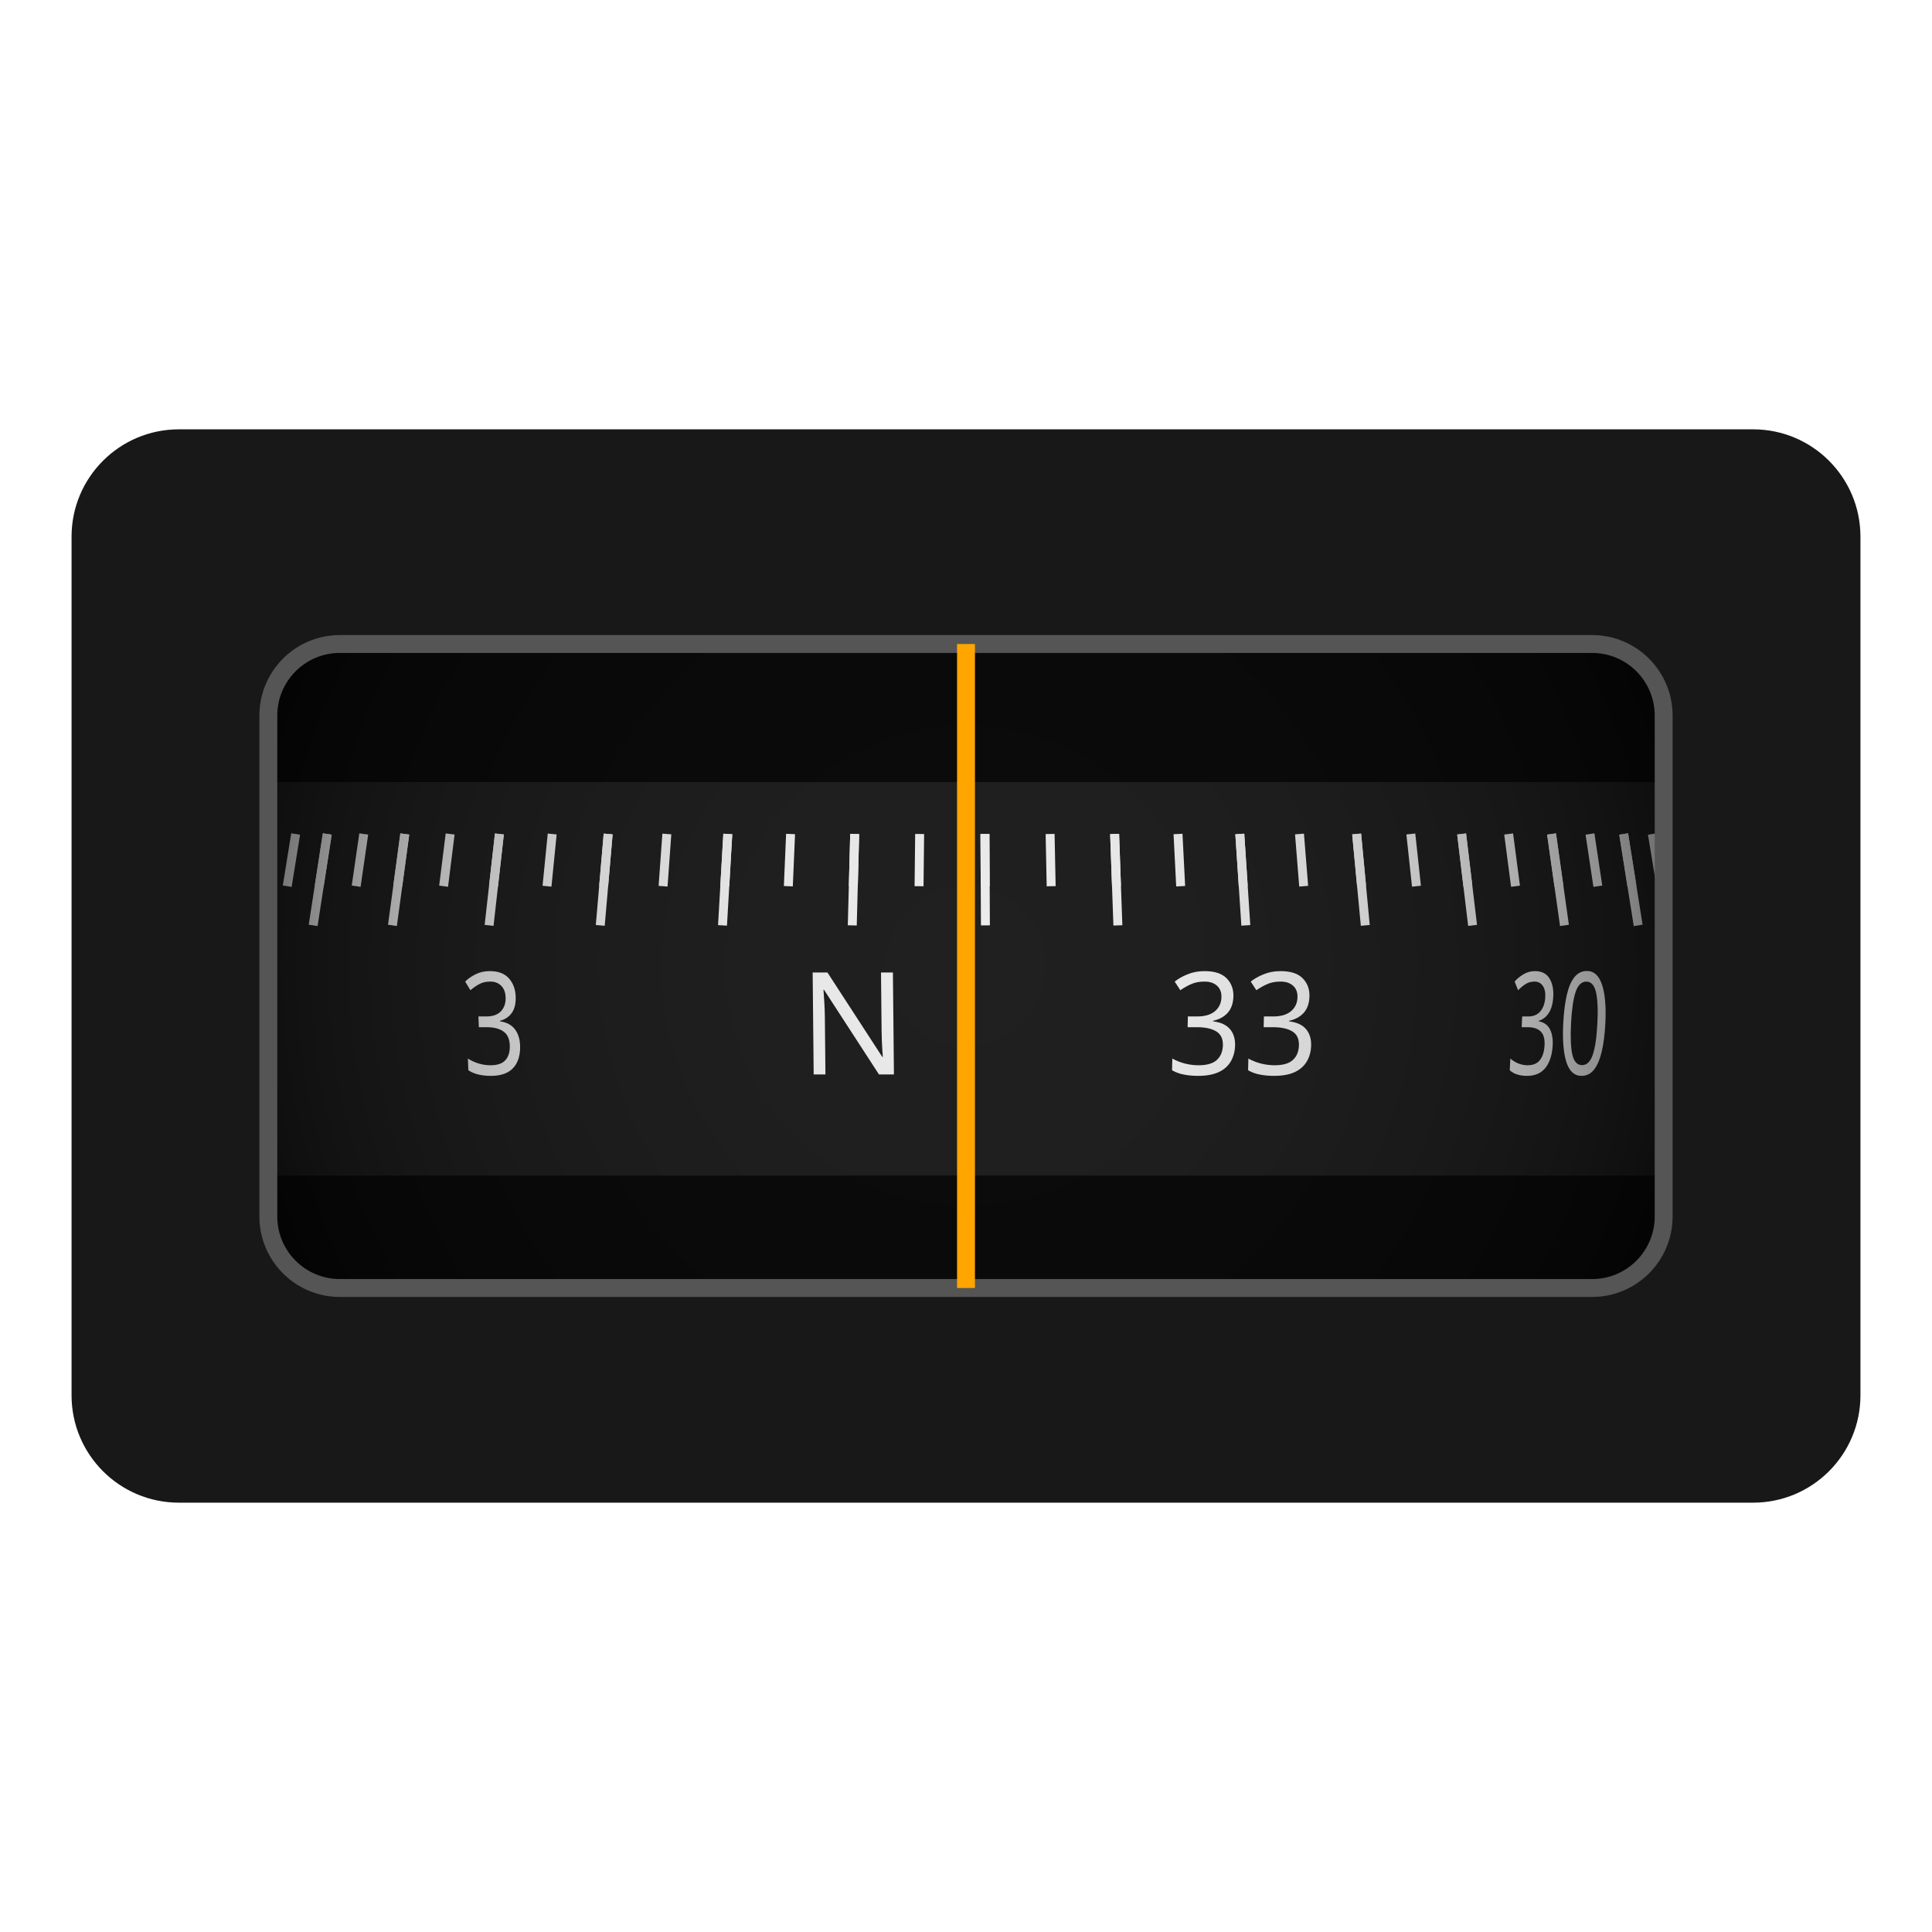
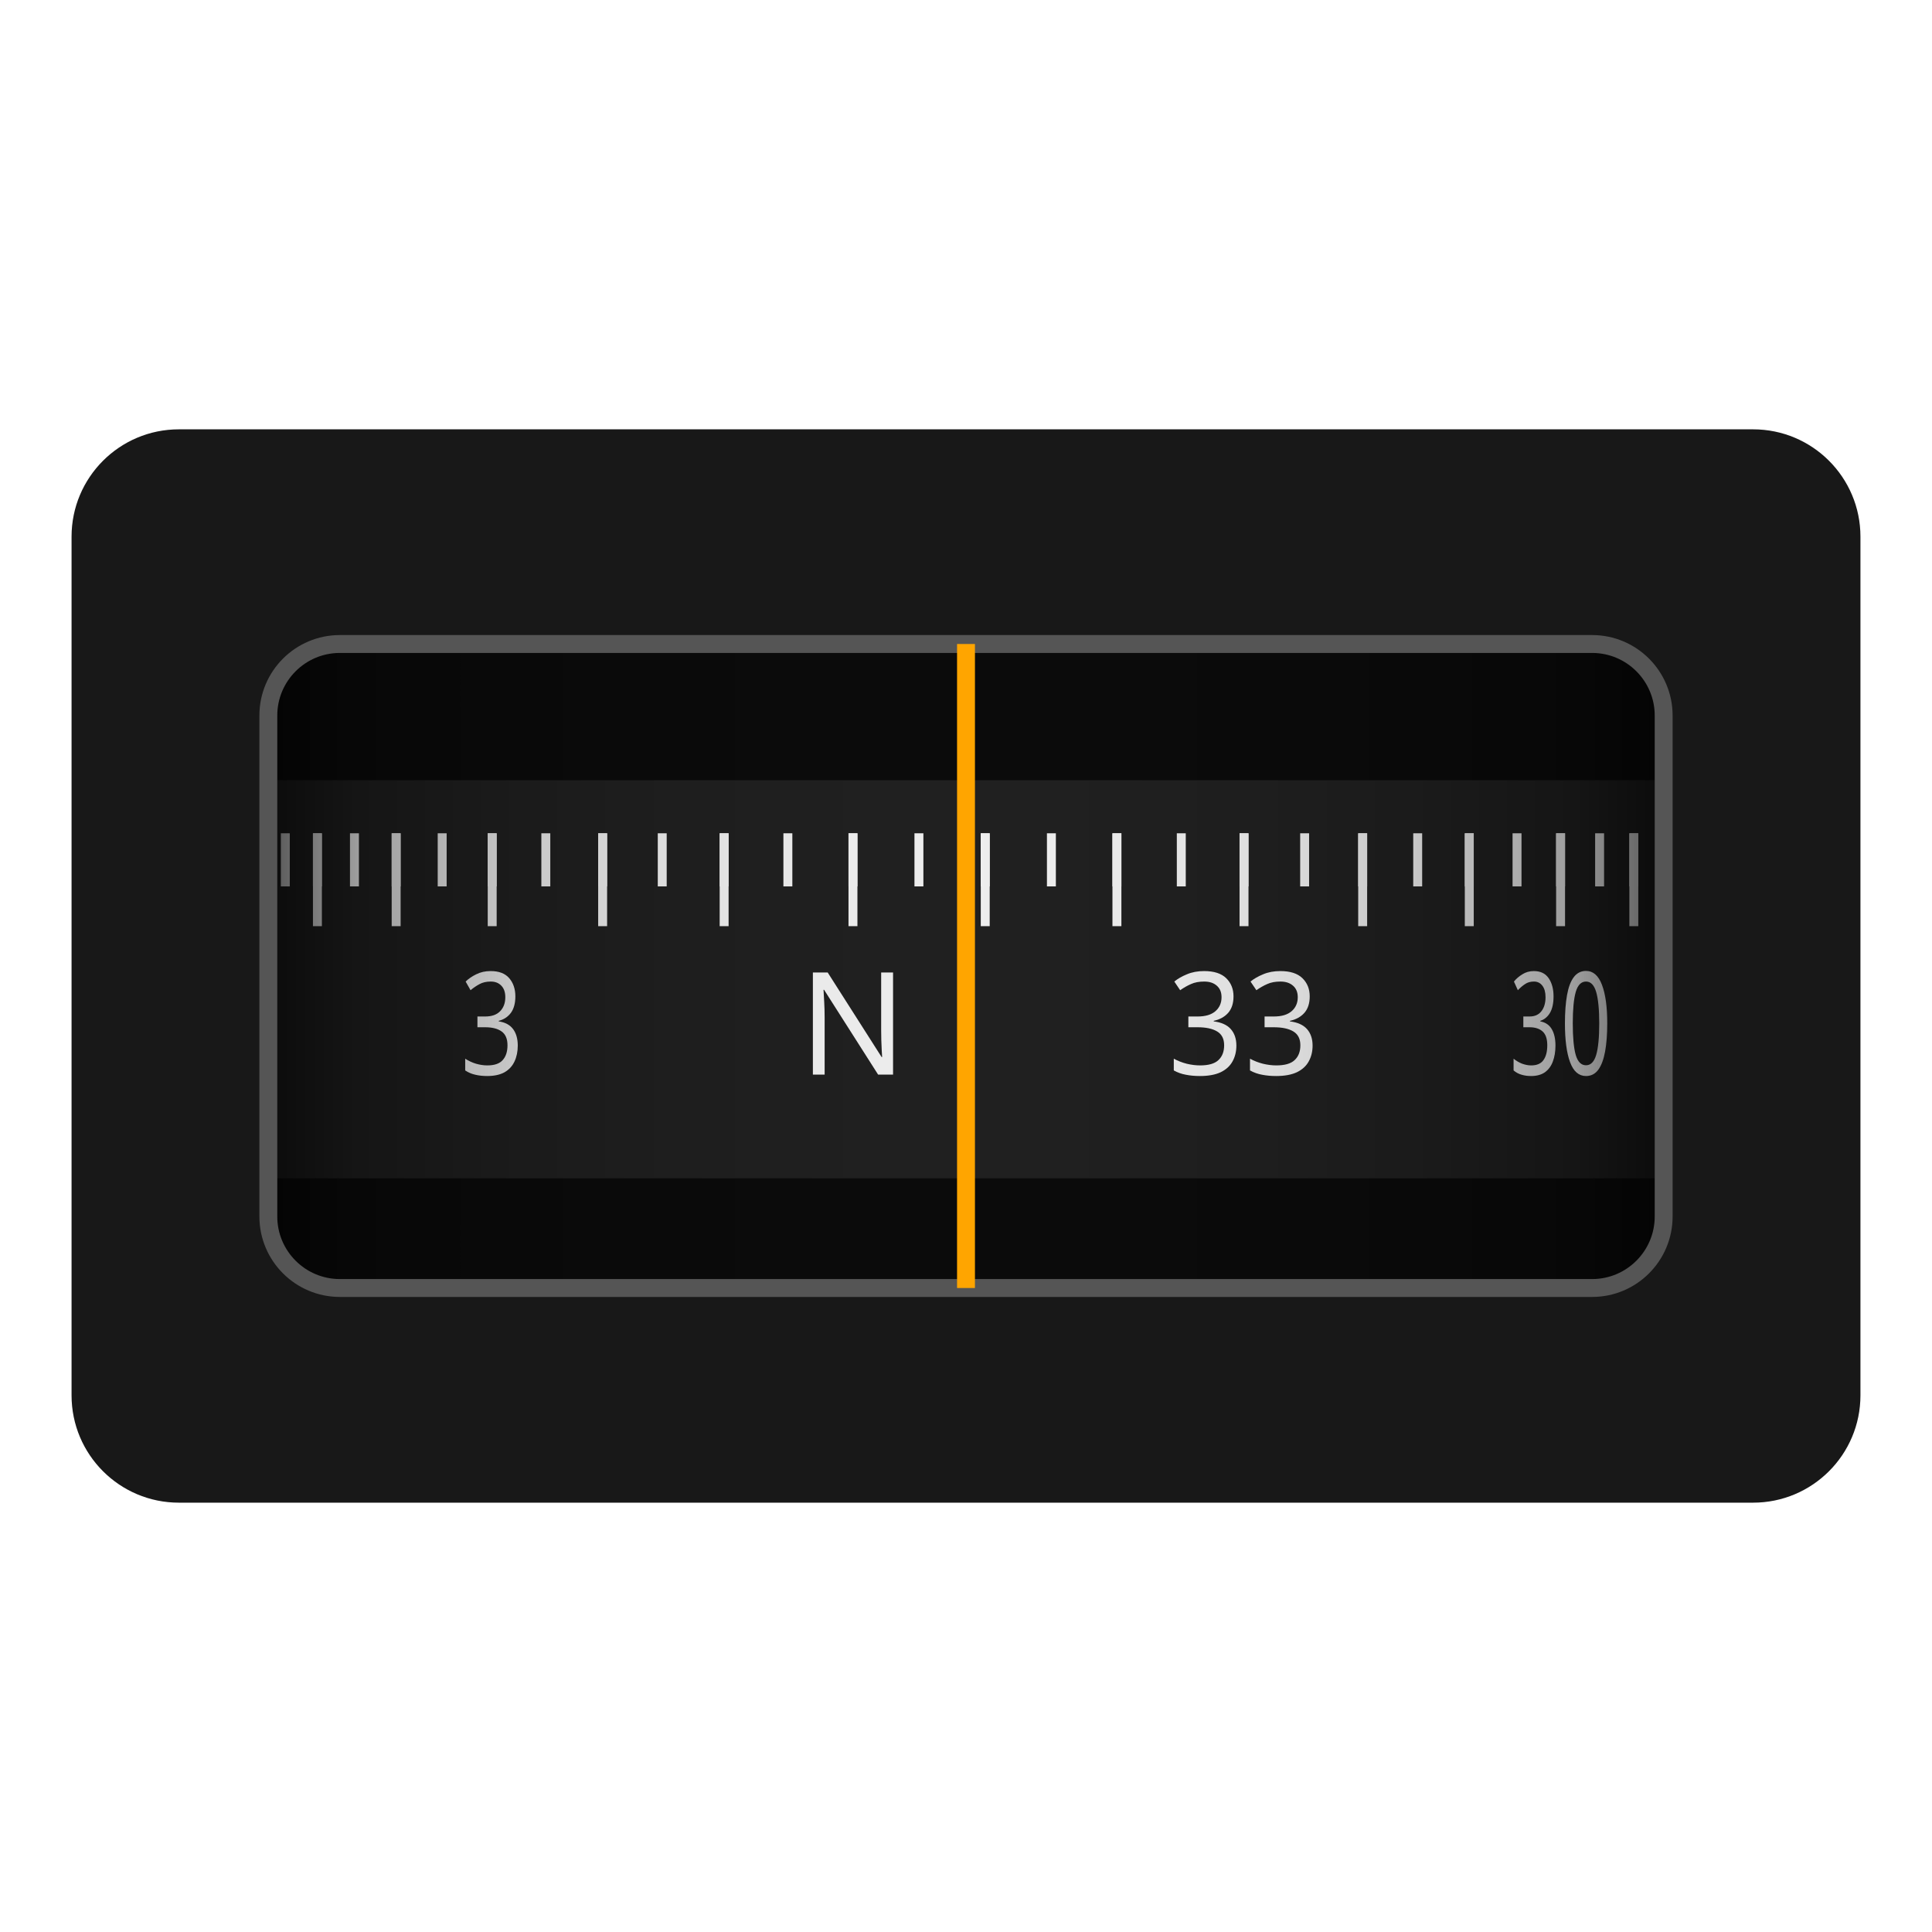
<svg xmlns="http://www.w3.org/2000/svg" width="216" height="216" viewBox="0 0 216 216">
  <defs>
    <style>.will-change-transform { will-change: transform; }
.g3-panel { background-color: black; display: block; margin: 0px auto; stroke: none; fill: none; }
.g3-panel * { vector-effect: non-scaling-stroke; }
.g3-panel text { text-anchor: middle; dominant-baseline: central; font-stretch: condensed; fill: rgb(170, 170, 170); }
.g3-axis-ticks-dot,.g3-axis-ticks-wedge,.g3-axis-sector,.g3-fg-fill { fill: rgb(221, 221, 221); }
.g3-axis-line,.g3-axis-ticks,.g3-fg-stroke { stroke: rgb(221, 221, 221); }
.g3-axis-ticks .g3-axis-ticks-dot,.g3-axis-ticks .g3-axis-ticks-wedge { stroke: none; }
.g3-grid-line line { stroke: rgb(102, 102, 102); }
.g3-grid-hairline { stroke: rgb(51, 51, 51); }
.g3-grid-label text { font-size: 8px; text-anchor: middle; dominant-baseline: central; fill: rgb(153, 153, 153); }
.g3-grid-label rect { stroke: none; fill: black; opacity: 0.5; }
.g3-gauge-face,.g3-bg-fill { fill: rgb(24, 24, 24); }
.g3-bg-stroke { stroke: rgb(24, 24, 24); }
.g3-no-fill { fill: none; }
.g3-no-stroke { stroke: none; }
.g3-highlight-fill { fill: orange; }
.g3-highlight-stroke { stroke: orange; stroke-width: 2; }
.g3-danger-stroke { stroke: red; stroke-width: 2; }
.g3-danger-fill { fill: red; }
.g3-warning-fill { fill: rgb(152, 120, 8); }
.g3-normal-fill { fill: green; }
.g3-cold-fill,.g3-sky-fill { fill: rgb(5, 128, 186); }
.g3-ground-fill { fill: rgb(107, 86, 52); }
.g3-indicate-pointer { fill: rgb(34, 34, 34); -webkit-filter: url("#dropShadow2"); filter: url("#dropShadow2"); }
.g3-pointer-needle { fill: red; }
.g3-pointer-blade { fill: rgb(232, 232, 232); stroke: rgb(232, 232, 232); }
.g3-pointer-luminous { fill: rgb(224, 232, 208); stroke: rgb(208, 216, 192); }
.g3-indicate-sector { fill: green; stroke: none; }
.g3-indicate-sector.g3-indicate-sector-negative { fill: red; }
.g3-gauge-screw { fill: rgb(51, 51, 51); -webkit-filter: url("#dropShadow2"); filter: url("#dropShadow2"); }
.g3-gauge-screw rect { fill: rgb(34, 34, 34); }
.g3-highlight { fill: url("#highlightGradient"); fill-opacity: 0.25; }
.g3-switch-control { cursor: pointer; }
.g3-switch-bezel { fill: rgb(85, 85, 85); }
.g3-switch-recess { fill: rgb(20, 20, 20); }
.g3-switch-cap { fill: rgb(40, 40, 40); }
.g3-switch-cap-shine { fill: rgb(58, 58, 58); }
.g3-switch-cap-down { fill: rgb(24, 24, 24); }
.g3-switch-cap-down-face { fill: rgb(34, 34, 34); }
.g3-switch-button text { fill: rgb(224, 224, 224); font-weight: bold; }
.g3-switch-button .g3-switch-pressed text { fill: rgb(170, 170, 170); }
.g3-switch-collar { fill: rgb(153, 153, 153); }
.g3-switch-collar-recess { fill: rgb(51, 51, 51); }
.g3-switch-knurl { fill: rgb(74, 74, 74); }
.g3-switch-knob { fill: rgb(27, 27, 27); }
.g3-switch-knob-ridge { fill: rgb(44, 44, 44); }
.kt76c-bezel { fill: rgb(28, 28, 28); stroke: rgb(68, 68, 68); stroke-width: 1.5; }
.kt76c-face { fill: rgb(19, 19, 19); stroke: rgb(42, 42, 42); stroke-width: 1; }
.kt76c-silkscreen { fill: rgb(204, 204, 204); font-weight: bold; }
.kt76c-window { fill: rgb(34, 9, 12); stroke: rgb(51, 51, 51); stroke-width: 1.5; }
.kt76c-window-inner { fill: rgb(45, 11, 15); stroke: rgb(22, 4, 6); stroke-width: 1; }
.kt76c-photocell { fill: rgb(17, 17, 17); stroke: rgb(68, 68, 68); stroke-width: 0.8; }
.g3-panel text.kt76c-segment { fill: rgb(255, 46, 31); font-weight: bold; }
.g3-panel text.kt76c-digits { fill: rgb(255, 46, 31); font-family: DSEG7-Classic, monospace; }
.css-giyvnh { }
.css-giyvnh text { fill: rgb(238, 238, 238); }
svg { font-family: "Gill Sans", "Gill Sans MT", Calibri, sans-serif; background: none; }
.g3-panel { background-color: transparent; fill: none; }</style>
    <radialGradient id="highlightGradient" cx="50%" cy="50%" fx="25%" fy="40%" r="50%">
      <stop stop-color="white" offset="0%">
</stop>
      <stop stop-color="black" offset="100%">
</stop>
    </radialGradient>
    <filter id="dropShadow1" filterUnits="userSpaceOnUse" x="-216" width="432" y="-216" height="432">
      <feDropShadow stdDeviation="1" dx="0" dy="0">
</feDropShadow>
    </filter>
    <filter id="dropShadow2" filterUnits="userSpaceOnUse" x="-216" width="432" y="-216" height="432">
      <feDropShadow stdDeviation="2" dx="0" dy="0">
</feDropShadow>
    </filter>
    <filter id="dropShadow3" filterUnits="userSpaceOnUse" x="-216" width="432" y="-216" height="432">
      <feDropShadow stdDeviation="3" dx="0" dy="0">
</feDropShadow>
    </filter>
    <filter id="gaussianBlur1">
      <feGaussianBlur in="SourceGraphic" stdDeviation="1">
</feGaussianBlur>
    </filter>
    <filter id="gaussianBlur2">
      <feGaussianBlur in="SourceGraphic" stdDeviation="2">
</feGaussianBlur>
    </filter>
    <filter id="gaussianBlur3">
      <feGaussianBlur in="SourceGraphic" stdDeviation="3">
</feGaussianBlur>
    </filter>
-     <radialGradient id="g3-wet-compass-shade" gradientUnits="userSpaceOnUse" cx="0" cy="0" r="85">
-       <stop offset="0" stop-color="#000" stop-opacity="0">
- </stop>
-       <stop offset="0.3" stop-color="#000" stop-opacity="0.039">
- </stop>
-       <stop offset="0.5" stop-color="#000" stop-opacity="0.114">
- </stop>
-       <stop offset="0.65" stop-color="#000" stop-opacity="0.204">
- </stop>
-       <stop offset="0.75" stop-color="#000" stop-opacity="0.288">
- </stop>
-       <stop offset="0.85" stop-color="#000" stop-opacity="0.402">
- </stop>
-       <stop offset="0.92" stop-color="#000" stop-opacity="0.517">
- </stop>
-       <stop offset="0.97" stop-color="#000" stop-opacity="0.643">
+     <linearGradient id="g3-wet-compass-shade" gradientUnits="userSpaceOnUse" x1="-85" y1="0" x2="85" y2="0">
+       <stop offset="0" stop-color="#000" stop-opacity="0.85">
+ </stop>
+       <stop offset="0.1" stop-color="#000" stop-opacity="0.34">
+ </stop>
+       <stop offset="0.2" stop-color="#000" stop-opacity="0.17">
+ </stop>
+       <stop offset="0.3" stop-color="#000" stop-opacity="0.071">
+ </stop>
+       <stop offset="0.4" stop-color="#000" stop-opacity="0.017">
+ </stop>
+       <stop offset="0.5" stop-color="#000" stop-opacity="0">
+ </stop>
+       <stop offset="0.6" stop-color="#000" stop-opacity="0.017">
+ </stop>
+       <stop offset="0.7" stop-color="#000" stop-opacity="0.071">
+ </stop>
+       <stop offset="0.8" stop-color="#000" stop-opacity="0.17">
+ </stop>
+       <stop offset="0.9" stop-color="#000" stop-opacity="0.34">
</stop>
      <stop offset="1" stop-color="#000" stop-opacity="0.85">
</stop>
-     </radialGradient>
+     </linearGradient>
  </defs>
  <g class="g3-panel" transform="translate(108, 108) rotate(0) scale(1, 1)">
    <g class="g3-gauge css-giyvnh">
      <g>
        <rect x="-100" y="-60" width="200" height="120" rx="12" class="g3-gauge-face">
</rect>
        <g class="g3-gauge">
          <g clip-path="url(#gauge-clip1)">
            <clipPath id="gauge-clip1">
              <rect x="-78" y="-36" width="156" height="72" rx="8">
</rect>
            </clipPath>
            <rect x="-78" y="-36" width="156" height="72" rx="8" style="fill: #0b0b0b">
</rect>
            <g class="g3-gauge">
              <g>
-                 <path d="M-82.475,-20.566L-82.449,-20.563L-82.326,-20.563L-82.102,-20.563L-81.779,-20.563L-81.356,-20.563L-80.834,-20.563L-80.213,-20.563L-79.495,-20.563L-78.68,-20.563L-77.769,-20.563L-76.763,-20.563L-75.663,-20.563L-74.472,-20.563L-73.19,-20.563L-71.818,-20.563L-70.359,-20.563L-68.815,-20.563L-67.186,-20.563L-65.476,-20.563L-63.686,-20.563L-61.818,-20.563L-59.875,-20.563L-57.859,-20.563L-55.773,-20.563L-53.618,-20.563L-51.398,-20.563L-49.116,-20.563L-46.774,-20.563L-44.375,-20.563L-41.921,-20.563L-39.417,-20.563L-36.865,-20.563L-34.267,-20.563L-31.628,-20.563L-28.951,-20.563L-26.238,-20.563L-23.493,-20.563L-20.72,-20.563L-17.921,-20.563L-15.101,-20.563L-12.262,-20.563L-12.262,-20.563L-9.408,-20.563L-6.543,-20.563L-3.67,-20.563L-0.792,-20.563L2.087,-20.563L4.963,-20.563L7.833,-20.563L10.694,-20.563L13.541,-20.563L16.372,-20.563L19.183,-20.563L21.971,-20.563L24.732,-20.563L27.463,-20.563L30.16,-20.563L32.821,-20.563L35.441,-20.563L38.019,-20.563L40.55,-20.563L43.032,-20.563L45.461,-20.563L47.835,-20.563L50.15,-20.563L52.405,-20.563L54.596,-20.563L56.72,-20.563L58.775,-20.563L60.758,-20.563L62.668,-20.563L64.501,-20.563L66.255,-20.563L67.929,-20.563L69.52,-20.563L71.026,-20.563L72.446,-20.563L73.778,-20.563L75.019,-20.563L76.169,-20.563L77.227,-20.563L78.19,-20.563L79.058,-20.563L79.83,-20.563L80.505,-20.563L81.081,-20.563L81.559,-20.563L81.937,-20.563L82.215,-20.563L82.393,-20.563L82.471,-20.563L82.475,-20.566L82.475,-20.566L83.142,-17.675L83.708,-14.762L84.172,-11.832L84.534,-8.887L84.793,-5.932L84.948,-2.969L85,-0.002L84.948,2.964L84.793,5.927L84.535,8.883L84.173,11.827L83.709,14.758L83.143,17.67L82.476,20.561L81.708,23.427L81.706,23.432L81.703,23.429L81.626,23.429L81.45,23.429L81.174,23.429L80.799,23.429L80.326,23.429L79.755,23.429L79.087,23.429L78.322,23.429L77.462,23.429L76.508,23.429L75.46,23.429L74.321,23.429L73.091,23.429L71.772,23.429L70.365,23.429L68.873,23.429L67.297,23.429L65.638,23.429L63.9,23.429L62.084,23.429L60.193,23.429L58.228,23.429L56.192,23.429L54.087,23.429L51.917,23.429L49.684,23.429L47.389,23.429L45.038,23.429L42.631,23.429L40.172,23.429L37.665,23.429L35.111,23.429L32.515,23.429L29.879,23.429L27.207,23.429L24.502,23.429L21.766,23.429L19.005,23.429L16.22,23.429L13.415,23.429L10.594,23.429L7.76,23.429L4.917,23.429L2.067,23.429L-0.784,23.429L-3.635,23.429L-6.482,23.429L-9.32,23.429L-12.148,23.429L-12.148,23.429L-14.96,23.429L-17.754,23.429L-20.527,23.429L-23.275,23.429L-25.994,23.429L-28.681,23.429L-31.334,23.429L-33.948,23.429L-36.521,23.429L-39.05,23.429L-41.531,23.429L-43.961,23.429L-46.338,23.429L-48.659,23.429L-50.92,23.429L-53.119,23.429L-55.253,23.429L-57.32,23.429L-59.317,23.429L-61.242,23.429L-63.093,23.429L-64.866,23.429L-66.561,23.429L-68.174,23.429L-69.704,23.429L-71.149,23.429L-72.508,23.429L-73.778,23.429L-74.959,23.429L-76.048,23.429L-77.044,23.429L-77.947,23.429L-78.755,23.429L-79.466,23.429L-80.081,23.429L-80.598,23.429L-81.018,23.429L-81.338,23.429L-81.559,23.429L-81.681,23.429L-81.706,23.432L-81.707,23.432L-82.474,20.566L-83.142,17.675L-83.708,14.763L-84.172,11.832L-84.534,8.888L-84.793,5.932L-84.948,2.969L-85,0.003L-84.948,-2.964L-84.793,-5.927L-84.535,-8.882L-84.173,-11.827L-83.709,-14.757L-83.143,-17.67L-82.476,-20.561Z" class="g3-axis-sector" style="fill: #202020">
+                 <path d="M -85,-20.769 L 85,-20.769 L 85,23.736 L -85,23.736 Z" class="g3-axis-sector" style="fill: #202020">
</path>
                <g class="g3-axis-ticks g3-axis-ticks-tick" style="stroke: #eee">
-                   <g transform="matrix(0.99,0,-0.026,0.984,-12.445,-14.76)">
-                     <path d="M0,0L0,5.934">
- </path>
-                   </g>
-                   <g transform="matrix(0.973,0,-0.042,0.984,-19.613,-14.76)">
-                     <path d="M0,0L0,5.934">
- </path>
-                   </g>
-                   <g transform="matrix(0.949,0,-0.057,0.984,-26.631,-14.76)">
-                     <path d="M0,0L0,5.934">
- </path>
-                   </g>
-                   <g transform="matrix(0.918,0,-0.071,0.984,-33.446,-14.76)">
-                     <path d="M0,0L0,5.934">
- </path>
-                   </g>
-                   <g transform="matrix(0.88,0,-0.085,0.984,-40.007,-14.76)">
-                     <path d="M0,0L0,5.934">
- </path>
-                   </g>
-                   <g transform="matrix(0.836,0,-0.098,0.984,-46.263,-14.76)">
-                     <path d="M0,0L0,5.934">
- </path>
-                   </g>
-                   <g transform="matrix(0.785,0,-0.111,0.984,-52.167,-14.76)">
-                     <path d="M0,0L0,5.934">
- </path>
-                   </g>
-                   <g transform="matrix(0.728,0,-0.123,0.984,-57.674,-14.76)">
-                     <path d="M0,0L0,5.934">
- </path>
-                   </g>
-                   <g transform="matrix(0.665,0,-0.133,0.984,-62.743,-14.76)">
-                     <path d="M0,0L0,5.934">
- </path>
-                   </g>
-                   <g transform="matrix(0.598,0,-0.143,0.984,-67.333,-14.76)">
-                     <path d="M0,0L0,5.934">
- </path>
-                   </g>
-                   <g transform="matrix(0.525,0,-0.152,0.984,-71.412,-14.76)">
-                     <path d="M0,0L0,5.934">
- </path>
-                   </g>
-                   <g transform="matrix(0.449,0,-0.159,0.984,-74.946,-14.76)">
-                     <path d="M0,0L0,5.934">
- </path>
-                   </g>
-                   <g transform="matrix(0.37,0,-0.166,0.984,-77.911,-14.76)">
-                     <path d="M0,0L0,5.934">
- </path>
-                   </g>
-                   <g transform="matrix(0.287,0,-0.171,0.984,-80.282,-14.76)">
-                     <path d="M0,0L0,5.934">
- </path>
-                   </g>
-                   <g transform="matrix(0.203,0,-0.174,0.984,-82.043,-14.76)">
-                     <path d="M0,0L0,5.934">
- </path>
-                   </g>
-                   <g transform="matrix(0.117,0,-0.177,0.984,-83.179,-14.76)">
-                     <path d="M0,0L0,5.934">
- </path>
-                   </g>
-                   <g transform="matrix(0.03,0,-0.178,0.984,-83.682,-14.76)">
-                     <path d="M0,0L0,5.934">
- </path>
-                   </g>
-                   <g transform="scale(0)">
-                     <path d="M0,0L0,5.934">
- </path>
-                   </g>
-                   <g transform="scale(0)">
-                     <path d="M0,0L0,5.934">
- </path>
-                   </g>
-                   <g transform="scale(0)">
-                     <path d="M0,0L0,5.934">
- </path>
-                   </g>
-                   <g transform="scale(0)">
-                     <path d="M0,0L0,5.934">
- </path>
-                   </g>
-                   <g transform="scale(0)">
-                     <path d="M0,0L0,5.934">
- </path>
-                   </g>
-                   <g transform="scale(0)">
-                     <path d="M0,0L0,5.934">
- </path>
-                   </g>
-                   <g transform="scale(0)">
-                     <path d="M0,0L0,5.934">
- </path>
-                   </g>
-                   <g transform="scale(0)">
-                     <path d="M0,0L0,5.934">
- </path>
-                   </g>
-                   <g transform="scale(0)">
-                     <path d="M0,0L0,5.934">
- </path>
-                   </g>
-                   <g transform="scale(0)">
-                     <path d="M0,0L0,5.934">
- </path>
-                   </g>
-                   <g transform="scale(0)">
-                     <path d="M0,0L0,5.934">
- </path>
-                   </g>
-                   <g transform="scale(0)">
-                     <path d="M0,0L0,5.934">
- </path>
-                   </g>
-                   <g transform="scale(0)">
-                     <path d="M0,0L0,5.934">
- </path>
-                   </g>
-                   <g transform="scale(0)">
-                     <path d="M0,0L0,5.934">
- </path>
-                   </g>
-                   <g transform="scale(0)">
-                     <path d="M0,0L0,5.934">
- </path>
-                   </g>
-                   <g transform="scale(0)">
-                     <path d="M0,0L0,5.934">
- </path>
-                   </g>
-                   <g transform="scale(0)">
-                     <path d="M0,0L0,5.934">
- </path>
-                   </g>
-                   <g transform="scale(0)">
-                     <path d="M0,0L0,5.934">
- </path>
-                   </g>
-                   <g transform="scale(0)">
-                     <path d="M0,0L0,5.934">
- </path>
-                   </g>
-                   <g transform="scale(0)">
-                     <path d="M0,0L0,5.934">
- </path>
-                   </g>
-                   <g transform="scale(0)">
-                     <path d="M0,0L0,5.934">
- </path>
-                   </g>
-                   <g transform="scale(0)">
-                     <path d="M0,0L0,5.934">
- </path>
-                   </g>
-                   <g transform="scale(0)">
-                     <path d="M0,0L0,5.934">
- </path>
-                   </g>
-                   <g transform="scale(0)">
-                     <path d="M0,0L0,5.934">
- </path>
-                   </g>
-                   <g transform="scale(0)">
-                     <path d="M0,0L0,5.934">
- </path>
-                   </g>
-                   <g transform="scale(0)">
-                     <path d="M0,0L0,5.934">
- </path>
-                   </g>
-                   <g transform="scale(0)">
-                     <path d="M0,0L0,5.934">
- </path>
-                   </g>
-                   <g transform="scale(0)">
-                     <path d="M0,0L0,5.934">
- </path>
-                   </g>
-                   <g transform="scale(0)">
-                     <path d="M0,0L0,5.934">
- </path>
-                   </g>
-                   <g transform="scale(0)">
-                     <path d="M0,0L0,5.934">
- </path>
-                   </g>
-                   <g transform="scale(0)">
-                     <path d="M0,0L0,5.934">
- </path>
-                   </g>
-                   <g transform="scale(0)">
-                     <path d="M0,0L0,5.934">
- </path>
-                   </g>
-                   <g transform="scale(0)">
-                     <path d="M0,0L0,5.934">
- </path>
-                   </g>
-                   <g transform="scale(0)">
-                     <path d="M0,0L0,5.934">
- </path>
-                   </g>
-                   <g transform="scale(0)">
-                     <path d="M0,0L0,5.934">
- </path>
-                   </g>
-                   <g transform="scale(0)">
-                     <path d="M0,0L0,5.934">
- </path>
-                   </g>
-                   <g transform="matrix(0.058,0,0.178,0.984,83.548,-14.76)">
-                     <path d="M0,0L0,5.934">
- </path>
-                   </g>
-                   <g transform="matrix(0.144,0,0.176,0.984,82.778,-14.76)">
-                     <path d="M0,0L0,5.934">
- </path>
-                   </g>
-                   <g transform="matrix(0.23,0,0.173,0.984,81.379,-14.76)">
-                     <path d="M0,0L0,5.934">
- </path>
-                   </g>
-                   <g transform="matrix(0.314,0,0.169,0.984,79.36,-14.76)">
-                     <path d="M0,0L0,5.934">
- </path>
-                   </g>
-                   <g transform="matrix(0.396,0,0.163,0.984,76.737,-14.76)">
-                     <path d="M0,0L0,5.934">
- </path>
-                   </g>
-                   <g transform="matrix(0.474,0,0.156,0.984,73.53,-14.76)">
-                     <path d="M0,0L0,5.934">
- </path>
-                   </g>
-                   <g transform="matrix(0.549,0,0.148,0.984,69.763,-14.76)">
-                     <path d="M0,0L0,5.934">
- </path>
-                   </g>
-                   <g transform="matrix(0.62,0,0.139,0.984,65.466,-14.76)">
-                     <path d="M0,0L0,5.934">
- </path>
-                   </g>
-                   <g transform="matrix(0.686,0,0.129,0.984,60.67,-14.76)">
-                     <path d="M0,0L0,5.934">
- </path>
-                   </g>
-                   <g transform="matrix(0.747,0,0.118,0.984,55.412,-14.76)">
-                     <path d="M0,0L0,5.934">
- </path>
-                   </g>
-                   <g transform="matrix(0.802,0,0.106,0.984,49.733,-14.76)">
-                     <path d="M0,0L0,5.934">
- </path>
-                   </g>
-                   <g transform="matrix(0.851,0,0.093,0.984,43.675,-14.76)">
-                     <path d="M0,0L0,5.934">
- </path>
-                   </g>
-                   <g transform="matrix(0.893,0,0.079,0.984,37.285,-14.76)">
-                     <path d="M0,0L0,5.934">
- </path>
-                   </g>
-                   <g transform="matrix(0.929,0,0.065,0.984,30.611,-14.76)">
-                     <path d="M0,0L0,5.934">
- </path>
-                   </g>
-                   <g transform="matrix(0.958,0,0.05,0.984,23.704,-14.76)">
-                     <path d="M0,0L0,5.934">
- </path>
-                   </g>
-                   <g transform="matrix(0.979,0,0.035,0.984,16.617,-14.76)">
-                     <path d="M0,0L0,5.934">
- </path>
-                   </g>
-                   <g transform="matrix(0.993,0,0.02,0.984,9.403,-14.76)">
-                     <path d="M0,0L0,5.934">
- </path>
-                   </g>
-                   <g transform="matrix(1,0,0.005,0.984,2.118,-14.76)">
-                     <path d="M0,0L0,5.934">
- </path>
-                   </g>
-                   <g transform="matrix(0.998,0,-0.011,0.984,-5.183,-14.76)">
+                   <g transform="matrix(0.989,0,0,1,-12.637,-14.835)">
+                     <path d="M0,0L0,5.934">
+ </path>
+                   </g>
+                   <g transform="matrix(0.972,0,0,1,-19.915,-14.835)">
+                     <path d="M0,0L0,5.934">
+ </path>
+                   </g>
+                   <g transform="matrix(0.948,0,0,1,-27.041,-14.835)">
+                     <path d="M0,0L0,5.934">
+ </path>
+                   </g>
+                   <g transform="matrix(0.917,0,0,1,-33.962,-14.835)">
+                     <path d="M0,0L0,5.934">
+ </path>
+                   </g>
+                   <g transform="matrix(0.878,0,0,1,-40.624,-14.835)">
+                     <path d="M0,0L0,5.934">
+ </path>
+                   </g>
+                   <g transform="matrix(0.833,0,0,1,-46.977,-14.835)">
+                     <path d="M0,0L0,5.934">
+ </path>
+                   </g>
+                   <g transform="matrix(0.782,0,0,1,-52.972,-14.835)">
+                     <path d="M0,0L0,5.934">
+ </path>
+                   </g>
+                   <g transform="matrix(0.725,0,0,1,-58.564,-14.835)">
+                     <path d="M0,0L0,5.934">
+ </path>
+                   </g>
+                   <g transform="matrix(0.662,0,0,1,-63.71,-14.835)">
+                     <path d="M0,0L0,5.934">
+ </path>
+                   </g>
+                   <g transform="matrix(0.594,0,0,1,-68.372,-14.835)">
+                     <path d="M0,0L0,5.934">
+ </path>
+                   </g>
+                   <g transform="matrix(0.522,0,0,1,-72.513,-14.835)">
+                     <path d="M0,0L0,5.934">
+ </path>
+                   </g>
+                   <g transform="matrix(0.445,0,0,1,-76.103,-14.835)">
+                     <path d="M0,0L0,5.934">
+ </path>
+                   </g>
+                   <g transform="matrix(0.366,0,0,1,-79.113,-14.835)">
+                     <path d="M0,0L0,5.934">
+ </path>
+                   </g>
+                   <g transform="matrix(0.283,0,0,1,-81.521,-14.835)">
+                     <path d="M0,0L0,5.934">
+ </path>
+                   </g>
+                   <g transform="matrix(0.199,0,0,1,-83.308,-14.835)">
+                     <path d="M0,0L0,5.934">
+ </path>
+                   </g>
+                   <g transform="matrix(0.112,0,0,1,-84.462,-14.835)">
+                     <path d="M0,0L0,5.934">
+ </path>
+                   </g>
+                   <g transform="matrix(0.025,0,0,1,-84.973,-14.835)">
+                     <path d="M0,0L0,5.934">
+ </path>
+                   </g>
+                   <g transform="scale(0)">
+                     <path d="M0,0L0,5.934">
+ </path>
+                   </g>
+                   <g transform="scale(0)">
+                     <path d="M0,0L0,5.934">
+ </path>
+                   </g>
+                   <g transform="scale(0)">
+                     <path d="M0,0L0,5.934">
+ </path>
+                   </g>
+                   <g transform="scale(0)">
+                     <path d="M0,0L0,5.934">
+ </path>
+                   </g>
+                   <g transform="scale(0)">
+                     <path d="M0,0L0,5.934">
+ </path>
+                   </g>
+                   <g transform="scale(0)">
+                     <path d="M0,0L0,5.934">
+ </path>
+                   </g>
+                   <g transform="scale(0)">
+                     <path d="M0,0L0,5.934">
+ </path>
+                   </g>
+                   <g transform="scale(0)">
+                     <path d="M0,0L0,5.934">
+ </path>
+                   </g>
+                   <g transform="scale(0)">
+                     <path d="M0,0L0,5.934">
+ </path>
+                   </g>
+                   <g transform="scale(0)">
+                     <path d="M0,0L0,5.934">
+ </path>
+                   </g>
+                   <g transform="scale(0)">
+                     <path d="M0,0L0,5.934">
+ </path>
+                   </g>
+                   <g transform="scale(0)">
+                     <path d="M0,0L0,5.934">
+ </path>
+                   </g>
+                   <g transform="scale(0)">
+                     <path d="M0,0L0,5.934">
+ </path>
+                   </g>
+                   <g transform="scale(0)">
+                     <path d="M0,0L0,5.934">
+ </path>
+                   </g>
+                   <g transform="scale(0)">
+                     <path d="M0,0L0,5.934">
+ </path>
+                   </g>
+                   <g transform="scale(0)">
+                     <path d="M0,0L0,5.934">
+ </path>
+                   </g>
+                   <g transform="scale(0)">
+                     <path d="M0,0L0,5.934">
+ </path>
+                   </g>
+                   <g transform="scale(0)">
+                     <path d="M0,0L0,5.934">
+ </path>
+                   </g>
+                   <g transform="scale(0)">
+                     <path d="M0,0L0,5.934">
+ </path>
+                   </g>
+                   <g transform="scale(0)">
+                     <path d="M0,0L0,5.934">
+ </path>
+                   </g>
+                   <g transform="scale(0)">
+                     <path d="M0,0L0,5.934">
+ </path>
+                   </g>
+                   <g transform="scale(0)">
+                     <path d="M0,0L0,5.934">
+ </path>
+                   </g>
+                   <g transform="scale(0)">
+                     <path d="M0,0L0,5.934">
+ </path>
+                   </g>
+                   <g transform="scale(0)">
+                     <path d="M0,0L0,5.934">
+ </path>
+                   </g>
+                   <g transform="scale(0)">
+                     <path d="M0,0L0,5.934">
+ </path>
+                   </g>
+                   <g transform="scale(0)">
+                     <path d="M0,0L0,5.934">
+ </path>
+                   </g>
+                   <g transform="scale(0)">
+                     <path d="M0,0L0,5.934">
+ </path>
+                   </g>
+                   <g transform="scale(0)">
+                     <path d="M0,0L0,5.934">
+ </path>
+                   </g>
+                   <g transform="scale(0)">
+                     <path d="M0,0L0,5.934">
+ </path>
+                   </g>
+                   <g transform="scale(0)">
+                     <path d="M0,0L0,5.934">
+ </path>
+                   </g>
+                   <g transform="scale(0)">
+                     <path d="M0,0L0,5.934">
+ </path>
+                   </g>
+                   <g transform="scale(0)">
+                     <path d="M0,0L0,5.934">
+ </path>
+                   </g>
+                   <g transform="scale(0)">
+                     <path d="M0,0L0,5.934">
+ </path>
+                   </g>
+                   <g transform="scale(0)">
+                     <path d="M0,0L0,5.934">
+ </path>
+                   </g>
+                   <g transform="scale(0)">
+                     <path d="M0,0L0,5.934">
+ </path>
+                   </g>
+                   <g transform="scale(0)">
+                     <path d="M0,0L0,5.934">
+ </path>
+                   </g>
+                   <g transform="matrix(0.062,0,0,1,84.837,-14.835)">
+                     <path d="M0,0L0,5.934">
+ </path>
+                   </g>
+                   <g transform="matrix(0.149,0,0,1,84.055,-14.835)">
+                     <path d="M0,0L0,5.934">
+ </path>
+                   </g>
+                   <g transform="matrix(0.234,0,0,1,82.634,-14.835)">
+                     <path d="M0,0L0,5.934">
+ </path>
+                   </g>
+                   <g transform="matrix(0.318,0,0,1,80.584,-14.835)">
+                     <path d="M0,0L0,5.934">
+ </path>
+                   </g>
+                   <g transform="matrix(0.4,0,0,1,77.92,-14.835)">
+                     <path d="M0,0L0,5.934">
+ </path>
+                   </g>
+                   <g transform="matrix(0.478,0,0,1,74.664,-14.835)">
+                     <path d="M0,0L0,5.934">
+ </path>
+                   </g>
+                   <g transform="matrix(0.553,0,0,1,70.839,-14.835)">
+                     <path d="M0,0L0,5.934">
+ </path>
+                   </g>
+                   <g transform="matrix(0.623,0,0,1,66.475,-14.835)">
+                     <path d="M0,0L0,5.934">
+ </path>
+                   </g>
+                   <g transform="matrix(0.689,0,0,1,61.606,-14.835)">
+                     <path d="M0,0L0,5.934">
+ </path>
+                   </g>
+                   <g transform="matrix(0.75,0,0,1,56.267,-14.835)">
+                     <path d="M0,0L0,5.934">
+ </path>
+                   </g>
+                   <g transform="matrix(0.804,0,0,1,50.5,-14.835)">
+                     <path d="M0,0L0,5.934">
+ </path>
+                   </g>
+                   <g transform="matrix(0.853,0,0,1,44.349,-14.835)">
+                     <path d="M0,0L0,5.934">
+ </path>
+                   </g>
+                   <g transform="matrix(0.895,0,0,1,37.86,-14.835)">
+                     <path d="M0,0L0,5.934">
+ </path>
+                   </g>
+                   <g transform="matrix(0.931,0,0,1,31.083,-14.835)">
+                     <path d="M0,0L0,5.934">
+ </path>
+                   </g>
+                   <g transform="matrix(0.959,0,0,1,24.07,-14.835)">
+                     <path d="M0,0L0,5.934">
+ </path>
+                   </g>
+                   <g transform="matrix(0.98,0,0,1,16.873,-14.835)">
+                     <path d="M0,0L0,5.934">
+ </path>
+                   </g>
+                   <g transform="matrix(0.994,0,0,1,9.548,-14.835)">
+                     <path d="M0,0L0,5.934">
+ </path>
+                   </g>
+                   <g transform="matrix(1,0,0,1,2.151,-14.835)">
+                     <path d="M0,0L0,5.934">
+ </path>
+                   </g>
+                   <g transform="matrix(0.998,0,0,1,-5.263,-14.835)">
                    <path d="M0,0L0,5.934">
</path>
                  </g>
                </g>
                <g class="g3-axis-ticks g3-axis-ticks-tick" style="stroke: #eee">
-                   <g transform="matrix(0.99,0,-0.026,0.984,-12.445,-14.76)">
-                     <path d="M0,0L0,10.385">
- </path>
-                   </g>
-                   <g transform="matrix(0.949,0,-0.057,0.984,-26.631,-14.76)">
-                     <path d="M0,0L0,10.385">
- </path>
-                   </g>
-                   <g transform="matrix(0.88,0,-0.085,0.984,-40.007,-14.76)">
-                     <path d="M0,0L0,10.385">
- </path>
-                   </g>
-                   <g transform="matrix(0.785,0,-0.111,0.984,-52.167,-14.76)">
-                     <path d="M0,0L0,10.385">
- </path>
-                   </g>
-                   <g transform="matrix(0.665,0,-0.133,0.984,-62.743,-14.76)">
-                     <path d="M0,0L0,10.385">
- </path>
-                   </g>
-                   <g transform="matrix(0.525,0,-0.152,0.984,-71.412,-14.76)">
-                     <path d="M0,0L0,10.385">
- </path>
-                   </g>
-                   <g transform="matrix(0.37,0,-0.166,0.984,-77.911,-14.76)">
-                     <path d="M0,0L0,10.385">
- </path>
-                   </g>
-                   <g transform="matrix(0.203,0,-0.174,0.984,-82.043,-14.76)">
-                     <path d="M0,0L0,10.385">
- </path>
-                   </g>
-                   <g transform="matrix(0.03,0,-0.178,0.984,-83.682,-14.76)">
-                     <path d="M0,0L0,10.385">
- </path>
-                   </g>
-                   <g transform="scale(0)">
-                     <path d="M0,0L0,10.385">
- </path>
-                   </g>
-                   <g transform="scale(0)">
-                     <path d="M0,0L0,10.385">
- </path>
-                   </g>
-                   <g transform="scale(0)">
-                     <path d="M0,0L0,10.385">
- </path>
-                   </g>
-                   <g transform="scale(0)">
-                     <path d="M0,0L0,10.385">
- </path>
-                   </g>
-                   <g transform="scale(0)">
-                     <path d="M0,0L0,10.385">
- </path>
-                   </g>
-                   <g transform="scale(0)">
-                     <path d="M0,0L0,10.385">
- </path>
-                   </g>
-                   <g transform="scale(0)">
-                     <path d="M0,0L0,10.385">
- </path>
-                   </g>
-                   <g transform="scale(0)">
-                     <path d="M0,0L0,10.385">
- </path>
-                   </g>
-                   <g transform="scale(0)">
-                     <path d="M0,0L0,10.385">
- </path>
-                   </g>
-                   <g transform="scale(0)">
-                     <path d="M0,0L0,10.385">
- </path>
-                   </g>
-                   <g transform="scale(0)">
-                     <path d="M0,0L0,10.385">
- </path>
-                   </g>
-                   <g transform="scale(0)">
-                     <path d="M0,0L0,10.385">
- </path>
-                   </g>
-                   <g transform="scale(0)">
-                     <path d="M0,0L0,10.385">
- </path>
-                   </g>
-                   <g transform="scale(0)">
-                     <path d="M0,0L0,10.385">
- </path>
-                   </g>
-                   <g transform="scale(0)">
-                     <path d="M0,0L0,10.385">
- </path>
-                   </g>
-                   <g transform="scale(0)">
-                     <path d="M0,0L0,10.385">
- </path>
-                   </g>
-                   <g transform="scale(0)">
-                     <path d="M0,0L0,10.385">
- </path>
-                   </g>
-                   <g transform="scale(0)">
-                     <path d="M0,0L0,10.385">
- </path>
-                   </g>
-                   <g transform="matrix(0.144,0,0.176,0.984,82.778,-14.76)">
-                     <path d="M0,0L0,10.385">
- </path>
-                   </g>
-                   <g transform="matrix(0.314,0,0.169,0.984,79.36,-14.76)">
-                     <path d="M0,0L0,10.385">
- </path>
-                   </g>
-                   <g transform="matrix(0.474,0,0.156,0.984,73.53,-14.76)">
-                     <path d="M0,0L0,10.385">
- </path>
-                   </g>
-                   <g transform="matrix(0.62,0,0.139,0.984,65.466,-14.76)">
-                     <path d="M0,0L0,10.385">
- </path>
-                   </g>
-                   <g transform="matrix(0.747,0,0.118,0.984,55.412,-14.76)">
-                     <path d="M0,0L0,10.385">
- </path>
-                   </g>
-                   <g transform="matrix(0.851,0,0.093,0.984,43.675,-14.76)">
-                     <path d="M0,0L0,10.385">
- </path>
-                   </g>
-                   <g transform="matrix(0.929,0,0.065,0.984,30.611,-14.76)">
-                     <path d="M0,0L0,10.385">
- </path>
-                   </g>
-                   <g transform="matrix(0.979,0,0.035,0.984,16.617,-14.76)">
-                     <path d="M0,0L0,10.385">
- </path>
-                   </g>
-                   <g transform="matrix(1,0,0.005,0.984,2.118,-14.76)">
+                   <g transform="matrix(0.989,0,0,1,-12.637,-14.835)">
+                     <path d="M0,0L0,10.385">
+ </path>
+                   </g>
+                   <g transform="matrix(0.948,0,0,1,-27.041,-14.835)">
+                     <path d="M0,0L0,10.385">
+ </path>
+                   </g>
+                   <g transform="matrix(0.878,0,0,1,-40.624,-14.835)">
+                     <path d="M0,0L0,10.385">
+ </path>
+                   </g>
+                   <g transform="matrix(0.782,0,0,1,-52.972,-14.835)">
+                     <path d="M0,0L0,10.385">
+ </path>
+                   </g>
+                   <g transform="matrix(0.662,0,0,1,-63.71,-14.835)">
+                     <path d="M0,0L0,10.385">
+ </path>
+                   </g>
+                   <g transform="matrix(0.522,0,0,1,-72.513,-14.835)">
+                     <path d="M0,0L0,10.385">
+ </path>
+                   </g>
+                   <g transform="matrix(0.366,0,0,1,-79.113,-14.835)">
+                     <path d="M0,0L0,10.385">
+ </path>
+                   </g>
+                   <g transform="matrix(0.199,0,0,1,-83.308,-14.835)">
+                     <path d="M0,0L0,10.385">
+ </path>
+                   </g>
+                   <g transform="matrix(0.025,0,0,1,-84.973,-14.835)">
+                     <path d="M0,0L0,10.385">
+ </path>
+                   </g>
+                   <g transform="scale(0)">
+                     <path d="M0,0L0,10.385">
+ </path>
+                   </g>
+                   <g transform="scale(0)">
+                     <path d="M0,0L0,10.385">
+ </path>
+                   </g>
+                   <g transform="scale(0)">
+                     <path d="M0,0L0,10.385">
+ </path>
+                   </g>
+                   <g transform="scale(0)">
+                     <path d="M0,0L0,10.385">
+ </path>
+                   </g>
+                   <g transform="scale(0)">
+                     <path d="M0,0L0,10.385">
+ </path>
+                   </g>
+                   <g transform="scale(0)">
+                     <path d="M0,0L0,10.385">
+ </path>
+                   </g>
+                   <g transform="scale(0)">
+                     <path d="M0,0L0,10.385">
+ </path>
+                   </g>
+                   <g transform="scale(0)">
+                     <path d="M0,0L0,10.385">
+ </path>
+                   </g>
+                   <g transform="scale(0)">
+                     <path d="M0,0L0,10.385">
+ </path>
+                   </g>
+                   <g transform="scale(0)">
+                     <path d="M0,0L0,10.385">
+ </path>
+                   </g>
+                   <g transform="scale(0)">
+                     <path d="M0,0L0,10.385">
+ </path>
+                   </g>
+                   <g transform="scale(0)">
+                     <path d="M0,0L0,10.385">
+ </path>
+                   </g>
+                   <g transform="scale(0)">
+                     <path d="M0,0L0,10.385">
+ </path>
+                   </g>
+                   <g transform="scale(0)">
+                     <path d="M0,0L0,10.385">
+ </path>
+                   </g>
+                   <g transform="scale(0)">
+                     <path d="M0,0L0,10.385">
+ </path>
+                   </g>
+                   <g transform="scale(0)">
+                     <path d="M0,0L0,10.385">
+ </path>
+                   </g>
+                   <g transform="scale(0)">
+                     <path d="M0,0L0,10.385">
+ </path>
+                   </g>
+                   <g transform="scale(0)">
+                     <path d="M0,0L0,10.385">
+ </path>
+                   </g>
+                   <g transform="matrix(0.149,0,0,1,84.055,-14.835)">
+                     <path d="M0,0L0,10.385">
+ </path>
+                   </g>
+                   <g transform="matrix(0.318,0,0,1,80.584,-14.835)">
+                     <path d="M0,0L0,10.385">
+ </path>
+                   </g>
+                   <g transform="matrix(0.478,0,0,1,74.664,-14.835)">
+                     <path d="M0,0L0,10.385">
+ </path>
+                   </g>
+                   <g transform="matrix(0.623,0,0,1,66.475,-14.835)">
+                     <path d="M0,0L0,10.385">
+ </path>
+                   </g>
+                   <g transform="matrix(0.75,0,0,1,56.267,-14.835)">
+                     <path d="M0,0L0,10.385">
+ </path>
+                   </g>
+                   <g transform="matrix(0.853,0,0,1,44.349,-14.835)">
+                     <path d="M0,0L0,10.385">
+ </path>
+                   </g>
+                   <g transform="matrix(0.931,0,0,1,31.083,-14.835)">
+                     <path d="M0,0L0,10.385">
+ </path>
+                   </g>
+                   <g transform="matrix(0.98,0,0,1,16.873,-14.835)">
+                     <path d="M0,0L0,10.385">
+ </path>
+                   </g>
+                   <g transform="matrix(1,0,0,1,2.151,-14.835)">
                    <path d="M0,0L0,10.385">
</path>
                  </g>
                </g>
                <g class="g3-axis-labels">
                  <g>
-                     <text font-size="16" transform="matrix(0.99,0,0.01,0.998,-12.606,5.929)">N</text>
-                   </g>
-                   <g>
-                     <text font-size="16" transform="matrix(0.785,0,0.041,0.998,-52.843,5.929)">3</text>
-                   </g>
-                   <g>
-                     <text font-size="16" transform="matrix(0.37,0,0.061,0.998,-78.92,5.929)">6</text>
+                     <text font-size="16" transform="matrix(0.989,0,0,1,-12.637,5.934)">N</text>
+                   </g>
+                   <g>
+                     <text font-size="16" transform="matrix(0.782,0,0,1,-52.972,5.934)">3</text>
+                   </g>
+                   <g>
+                     <text font-size="16" transform="matrix(0.366,0,0,1,-79.113,5.934)">6</text>
                  </g>
                  <g>
                    <text font-size="16" transform="scale(0)">E</text>
                  </g>
                  <g>
                    <text font-size="16" transform="scale(0)">12</text>
                  </g>
                  <g>
                    <text font-size="16" transform="scale(0)">15</text>
                  </g>
                  <g>
                    <text font-size="16" transform="scale(0)">S</text>
                  </g>
                  <g>
                    <text font-size="16" transform="scale(0)">21</text>
                  </g>
                  <g>
                    <text font-size="16" transform="scale(0)">24</text>
                  </g>
                  <g>
-                     <text font-size="16" transform="matrix(0.144,0,-0.065,0.998,83.851,5.929)">W</text>
-                   </g>
-                   <g>
-                     <text font-size="16" transform="matrix(0.62,0,-0.051,0.998,66.313,5.929)">30</text>
-                   </g>
-                   <g>
-                     <text font-size="16" transform="matrix(0.929,0,-0.024,0.998,31.008,5.929)">33</text>
+                     <text font-size="16" transform="matrix(0.149,0,0,1,84.055,5.934)">W</text>
+                   </g>
+                   <g>
+                     <text font-size="16" transform="matrix(0.623,0,0,1,66.475,5.934)">30</text>
+                   </g>
+                   <g>
+                     <text font-size="16" transform="matrix(0.931,0,0,1,31.083,5.934)">33</text>
                  </g>
                </g>
              </g>
            </g>
            <rect x="-78" y="-36" width="156" height="72" rx="8" fill="url(#g3-wet-compass-shade)">
</rect>
          </g>
        </g>
        <rect x="-78" y="-36" width="156" height="72" rx="8" style="stroke: #555; stroke-width: 2">
</rect>
        <path d="M 0,-36 v 72" class="g3-highlight-stroke" style="stroke-width: 2">
</path>
      </g>
    </g>
  </g>
</svg>
